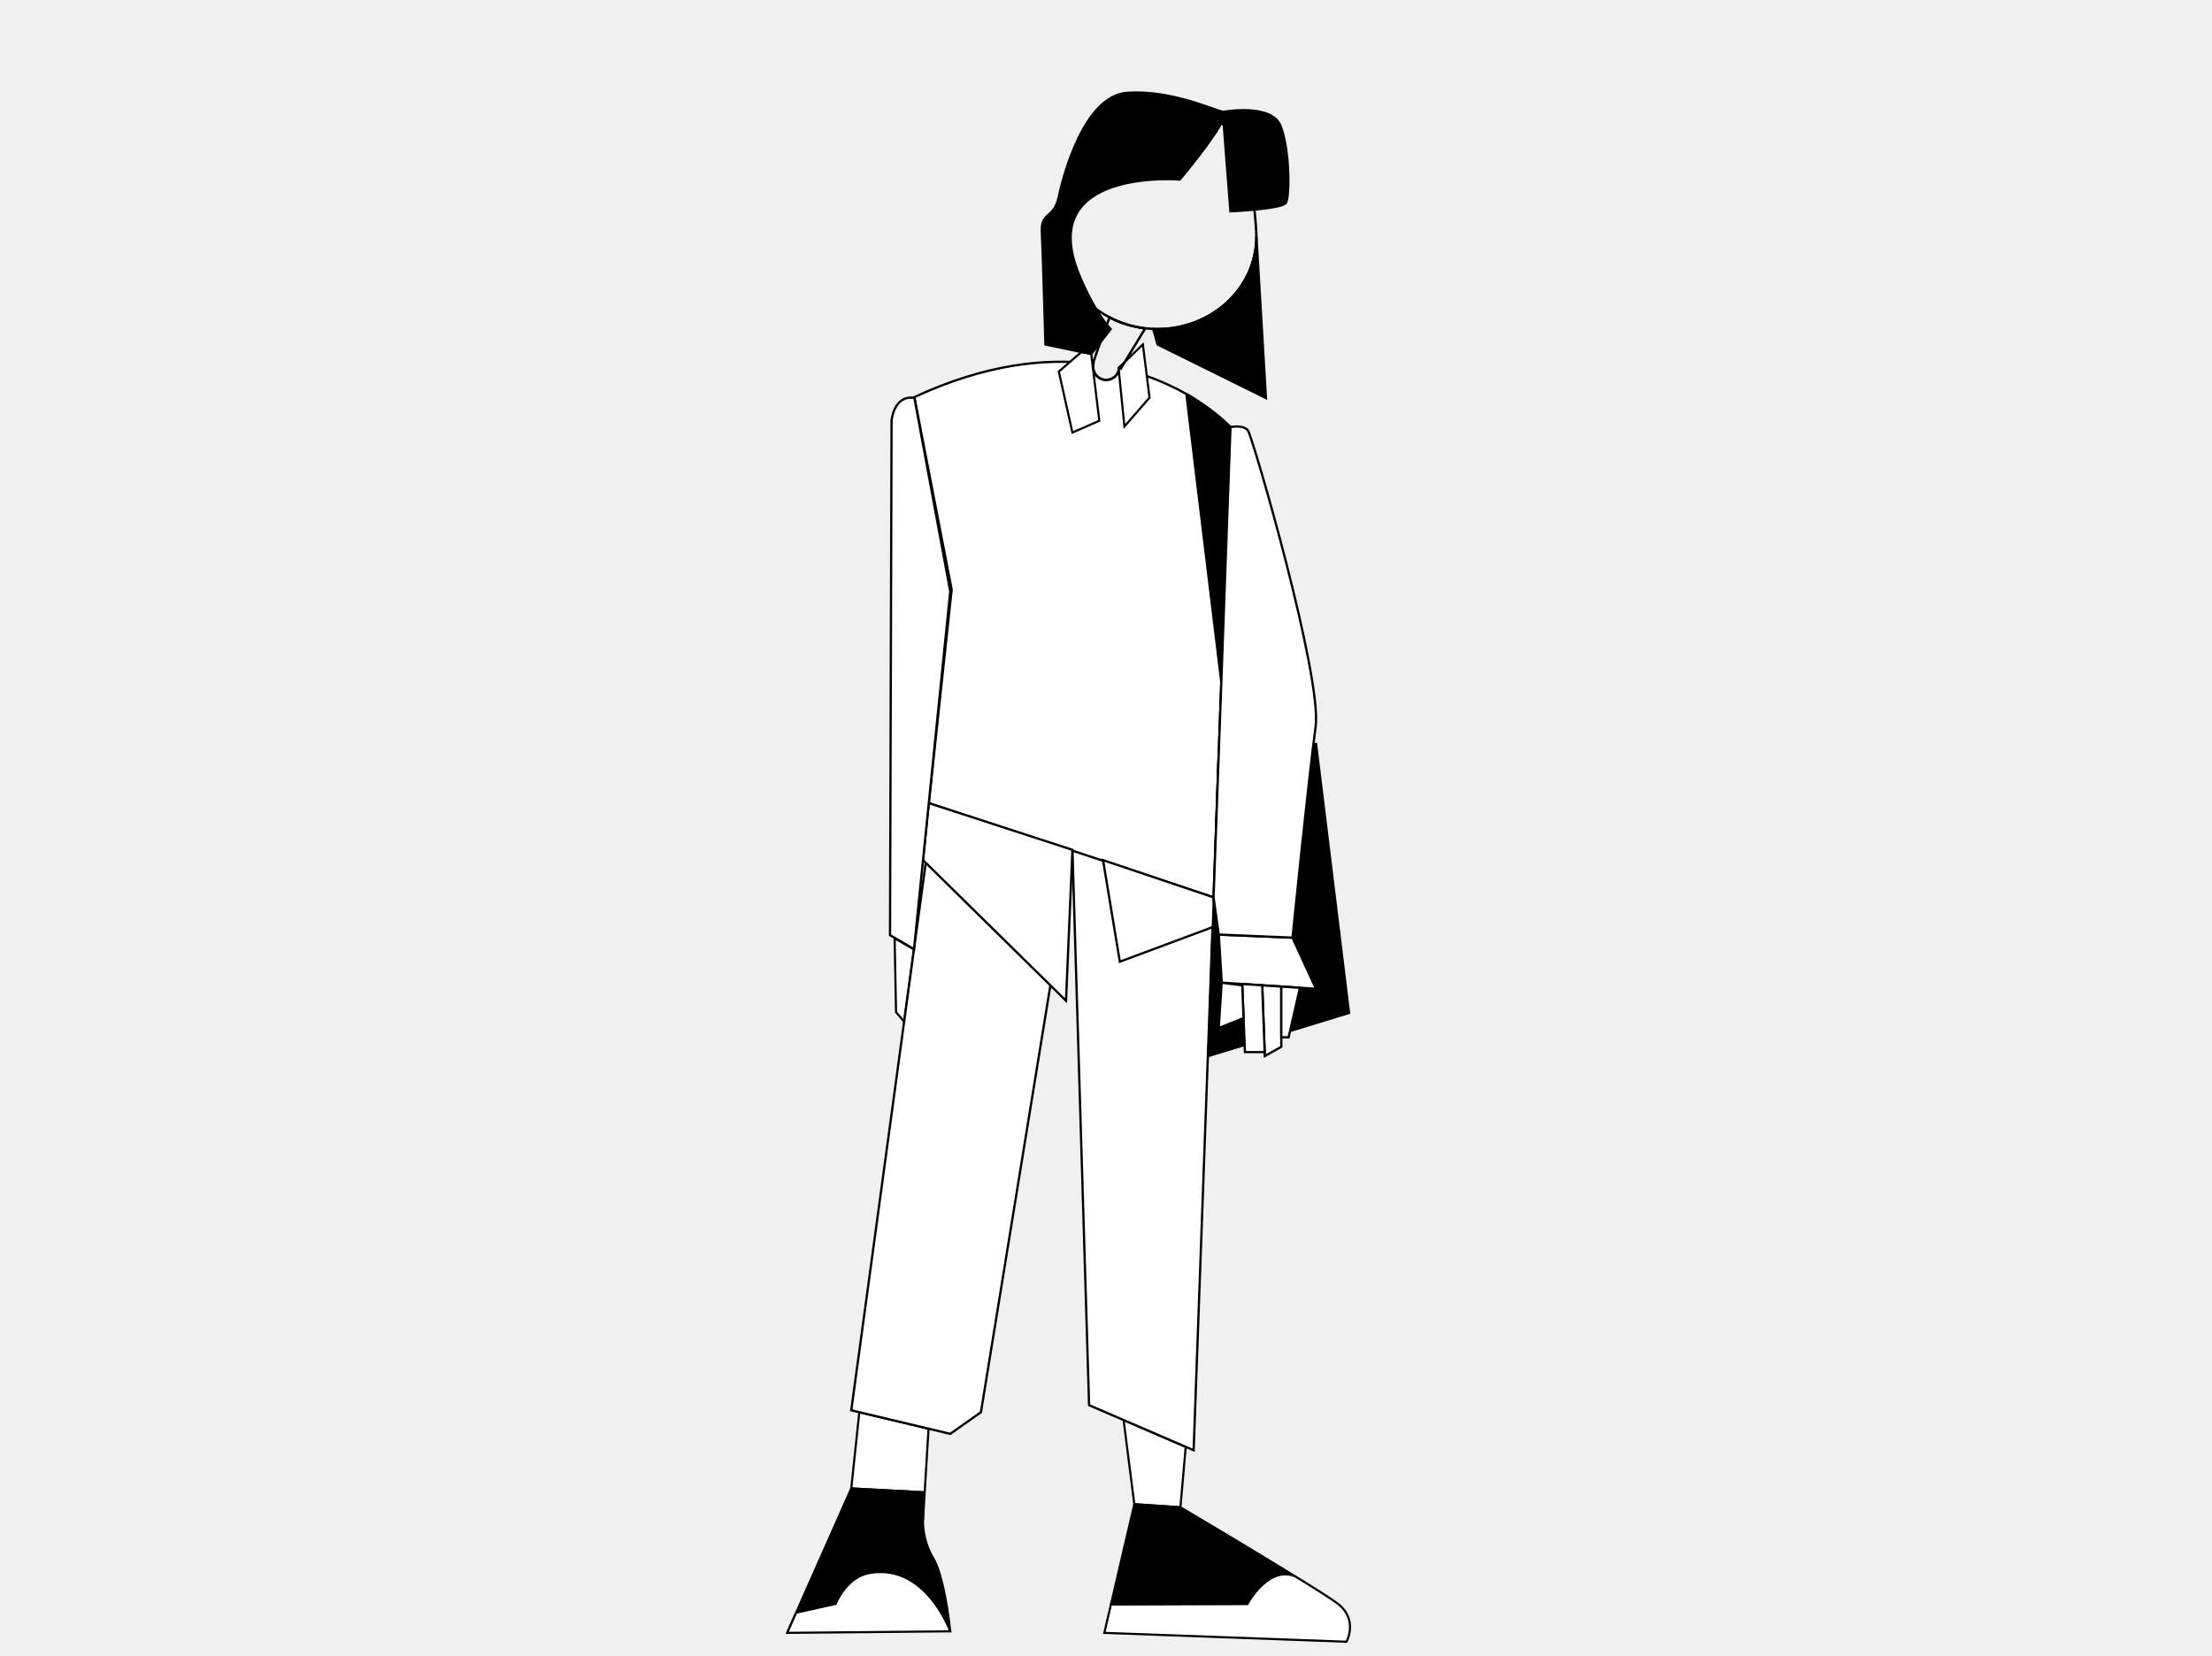
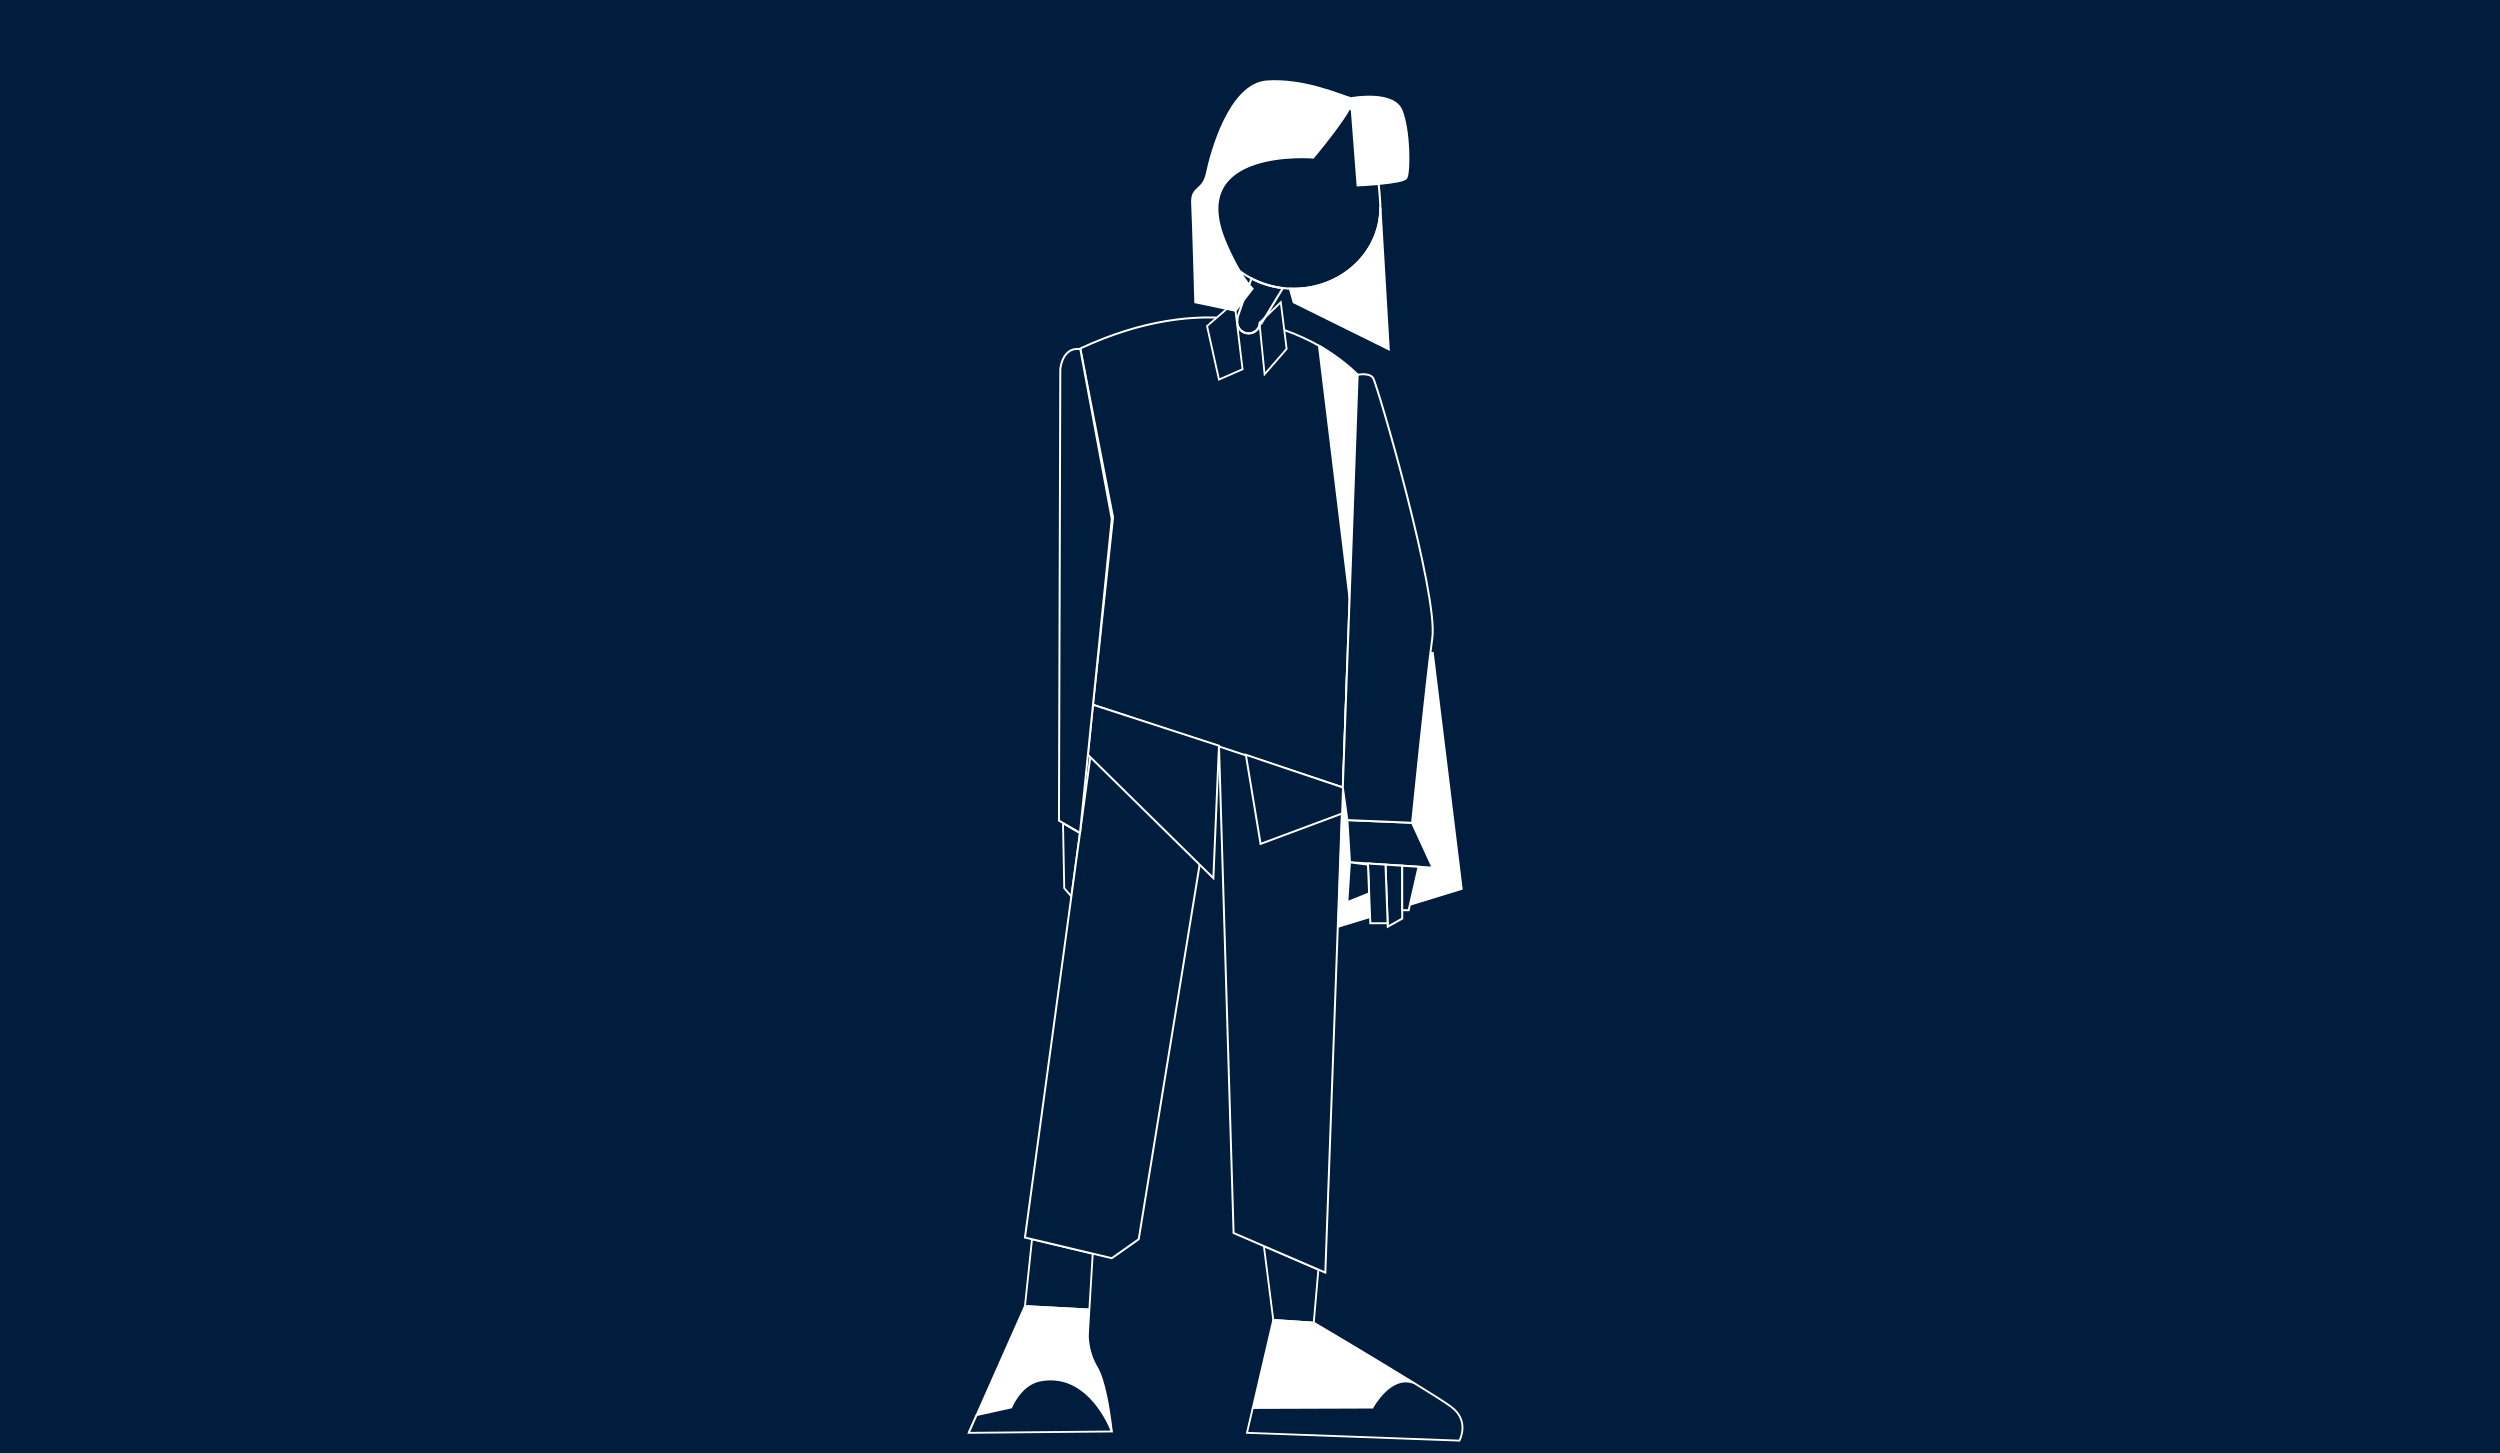
- <svg xmlns="http://www.w3.org/2000/svg" width="621px" height="465px" viewBox="0 0 621 465" version="1.1">
-   <g id="Artboard" stroke="none" stroke-width="1" fill="none" fill-rule="evenodd">
-     <g id="g_03" transform="translate(149, -74)">
-       <rect id="Rectangle" x="0" y="0" width="322" height="640" />
-       <g id="Group" transform="translate(72, 100)" stroke="#000000">
-         <g transform="translate(0, 199.5204)" id="Path">
-           <polygon stroke-width="0.596" fill="#FFFFFF" points="39.675 175.653 38.129 201.269 38.129 193.501 17.986 192.422 20.246 171.028" />
-           <polygon stroke-width="0.596" fill="#FFFFFF" points="94.445 173.228 97.448 196.858 110.398 197.721 111.879 180.75" />
-           <path d="M90.882,225.037 L97.448,196.858 L110.398,197.721 C110.398,197.721 129.353,208.919 142.606,217.11 C135.013,213.981 129.175,224.907 129.175,224.907 L90.882,225.037 Z" stroke-width="0.596" fill="#000000" />
-           <path d="M90.882,225.037 L129.175,224.907 C129.175,224.907 135.013,213.981 142.606,217.11 C148.125,220.489 152.654,223.362 154.428,224.692 C160.471,229.223 157.018,235.48 157.018,235.48 L89.03,232.985 L90.882,225.037 Z" stroke-width="0.596" fill="#FFFFFF" />
-           <path d="M17.986,192.422 L38.129,193.501 L38.129,201.269 C38.129,201.269 37.771,206.663 41.008,212.057 C43.437,216.104 44.902,225.611 45.484,230.111 L45.773,232.554 C45.773,232.554 38.85,213.209 22.887,216.229 C16.501,217.438 13.598,224.86 13.598,224.86 L2.513,227.32 L0,232.985 L17.986,192.422 Z" stroke-width="0.596" fill="#000000" />
-           <path d="M0,232.985 L2.513,227.32 L13.598,224.86 C13.598,224.86 16.501,217.438 22.887,216.229 C36.854,213.584 43.901,228.066 45.445,231.73 L45.773,232.554 L0,232.985 Z" stroke-width="0.596" fill="#FFFFFF" />
-           <polygon stroke-width="0.635" fill="#FFFFFF" points="84.751 169.051 114.104 181.708 119.699 26.463 80.074 13.11" />
-           <g transform="translate(30.16103, 37.93506)" fill="#FFFFFF" stroke-width="0.596">
-             <polygon points="5.424 3.149 0 0 0.396 20.764 2.668 23.414" />
-           </g>
-           <polygon stroke-width="0.635" fill="#FFFFFF" points="41.173 5.68434189e-14 80.074 13.11 54.39 171.028 45.773 177.103 17.986 170.488" />
-         </g>
-         <g transform="translate(28.86629, 75.57974)" id="Path">
-           <path d="M64.908,1.941 C84.961,6.625 95.581,18.359 95.581,18.359 L90.833,150.404 L10.885,123.941 L17.306,63.956 L6.835,9.924 C26.743,0.686 43.555,-1.088 57.004,0.536 L57.028,1.235 L57.004,1.418 L57.049,1.873 L57.052,1.894 C57.269,3.705 58.818,5.104 60.691,5.104 C62.597,5.104 64.167,3.656 64.34,1.799 L64.79,1.914 L64.908,1.941 Z" stroke-width="0.635" fill="#FFFFFF" />
-           <polygon stroke-width="0.635" fill="#FFFFFF" points="59.805 139.948 64.518 168.467 91.445 158.425 90.833 150.404" />
-           <polygon stroke-width="0.635" fill="#FFFFFF" points="51.208 137.05 49.409 179.428 9.263 139.948 10.885 123.941" />
-           <g transform="translate(0, 10.07204)" fill="#FFFFFF" stroke-width="0.635">
-             <path d="M6.835,0.064 L16.907,54.424 L6.733,154.849 L0,150.941 L0.432,6.525 C0.432,6.525 0.967,-0.753 6.835,0.064 Z" />
-           </g>
-           <polygon stroke-width="0.635" fill="#000000" points="119.609 107.334 128.863 182.851 89.389 194.955 92.279 110.188" />
-           <path d="M83.196,9.064 L93.007,89.945 L95.581,18.359 C95.581,18.359 86.588,10.682 83.196,9.064 Z" stroke-width="0.635" fill="#000000" />
-           <g transform="translate(90.83292, 18.1825)" fill="#FFFFFF">
-             <polygon stroke-width="0.672" points="22.166 143.524 28.776 157.908 2.274 156.182 1.446 142.661" />
-             <polygon stroke-width="0.635" points="19.015 157.272 19.015 174.183 14.388 176.772 13.658 156.923" />
-             <polygon stroke-width="0.635" points="8.036 156.557 8.806 175.672 14.348 175.672 13.658 156.923" />
-             <polygon stroke-width="0.635" points="2.274 156.182 1.446 168.919 8.421 166.115 8.051 156.923" />
-             <polygon stroke-width="0.635" points="24.252 157.613 21.065 171.508 19.015 171.508 19.015 157.272" />
-             <path d="M4.748,0.176 C4.748,0.176 8.353,-0.605 9.648,1.122 C10.943,2.848 30.584,70.381 28.641,84.405 C26.699,98.43 22.166,143.524 22.166,143.524 L1.446,142.661 L0,132.222 L4.748,0.176 Z" stroke-width="0.635" />
-           </g>
-         </g>
-         <g transform="translate(71.4878, 0)">
-           <polygon id="Path" stroke-width="0.596" fill="#FFFFFF" points="4.764 78.342 13.541 70.719 16.131 92.151 8.586 95.459" />
-           <polygon id="Path" stroke-width="0.596" fill="#FFFFFF" points="28.362 70.719 30.232 85.652 23.182 93.762 21.538 77.322" />
-           <path d="M14.382,76.116 L14.382,76.112 C14.935,73.998 17.555,66.96 19.014,63.114 C21.887,64.629 25.082,65.668 28.479,66.125 L28.902,66.403 L22.171,77.486 L22.169,77.493 L21.719,77.379 C21.546,79.236 19.976,80.684 18.07,80.684 C16.189,80.684 14.635,79.274 14.428,77.452 L14.406,76.815 L14.496,76.128 L14.382,76.116 Z" id="Path" stroke-width="0.672" />
-           <path d="M62.895,85.75 L32.499,70.719 L31.277,66.374 L32.499,66.403 C47.806,66.403 60.233,54.802 60.233,40.512 L62.895,85.75 Z M50.952,7.304 C49.075,12.099 38.722,24.402 38.722,24.402 C38.722,24.402 -2.035,20.99 10.448,51.156 C15.057,62.296 19.297,66.403 19.297,66.403 L13.867,73.413 L1.023,70.719 C1.023,70.719 0.304,44.684 0.016,39.074 C-0.272,33.464 3.469,35.478 4.764,29.293 C6.059,23.108 11.959,0.956 23.901,0.093 C35.844,-0.77 47.643,4.625 50.809,5.452 L50.848,5.445 C51.646,5.301 64.487,3.1 66.996,9.371 C69.586,15.844 69.586,29.221 68.507,30.947 C67.428,32.673 52.96,33.32 52.96,33.32 L50.952,7.304 Z M60.092,40.595 C60.052,40.622 60.005,40.654 59.95,40.692 C59.98,40.671 60.008,40.652 60.033,40.635 L60.065,40.614 C60.074,40.608 60.083,40.601 60.092,40.595 Z M60.18,40.538 L60.141,40.563 L60.208,40.522 L60.18,40.538 Z" id="Shape" stroke-width="0.672" fill="#000000" />
-           <path d="M28.399,66.115 C25.033,65.65 21.863,64.619 19.014,63.114 L18.964,63.088 C10.488,58.67 4.764,50.211 4.764,40.512 C4.764,26.222 25.825,4.955 41.132,4.955 C55.96,4.955 59.452,25.508 60.197,39.181 L60.233,40.512 L60.197,41.844 C59.452,55.517 47.327,66.403 32.499,66.403 L31.277,66.374 L31.104,66.367 L28.479,66.125 L28.399,66.115 Z" id="Path" stroke-width="0.672" fill-opacity="0" fill="#000000" />
-         </g>
-       </g>
-     </g>
+ <svg xmlns="http://www.w3.org/2000/svg" width="800" height="465" viewBox="0 0 800 465" fill="none">
+   <g clip-path="url(#clip0_631_1288)">
+     <rect width="800" height="465" fill="#001D3D" />
+     <path fill-rule="evenodd" clip-rule="evenodd" d="M349.675 401.174L348.129 426.789V419.022L327.986 417.943L330.246 396.548L349.675 401.174Z" fill="#001D3D" stroke="white" stroke-width="0.596" />
+     <path fill-rule="evenodd" clip-rule="evenodd" d="M404.445 398.749L407.448 422.379L420.398 423.242L421.879 406.27L404.445 398.749Z" fill="#001D3D" stroke="white" stroke-width="0.596" />
+     <path fill-rule="evenodd" clip-rule="evenodd" d="M400.882 450.557L407.447 422.379L420.398 423.242C420.398 423.242 439.353 434.44 452.606 442.63C445.013 439.502 439.175 450.428 439.175 450.428L400.882 450.557Z" fill="white" stroke="white" stroke-width="0.596" />
+     <path fill-rule="evenodd" clip-rule="evenodd" d="M400.882 450.557L439.175 450.428C439.175 450.428 445.013 439.502 452.606 442.63C458.125 446.009 462.653 448.883 464.428 450.212C470.471 454.743 467.018 461 467.018 461L399.03 458.506L400.882 450.557Z" fill="#001D3D" stroke="white" stroke-width="0.596" />
+     <path fill-rule="evenodd" clip-rule="evenodd" d="M327.986 417.943L348.129 419.022V426.789C348.129 426.789 347.771 432.183 351.008 437.577C353.437 441.625 354.902 451.131 355.484 455.632L355.773 458.074C355.773 458.074 348.85 438.729 332.887 441.75C326.501 442.958 323.598 450.38 323.598 450.38L312.513 452.84L310 458.506L327.986 417.943Z" fill="white" stroke="white" stroke-width="0.596" />
+     <path fill-rule="evenodd" clip-rule="evenodd" d="M310 458.506L312.513 452.84L323.598 450.38C323.598 450.38 326.501 442.958 332.887 441.75C346.854 439.105 353.901 453.587 355.445 457.25L355.773 458.074L310 458.506Z" fill="#001D3D" stroke="white" stroke-width="0.596" />
+     <path fill-rule="evenodd" clip-rule="evenodd" d="M394.75 394.572L424.104 407.228L429.699 251.984L390.074 238.63L394.75 394.572Z" fill="#001D3D" stroke="white" stroke-width="0.635" />
+     <path fill-rule="evenodd" clip-rule="evenodd" d="M345.585 266.604L340.161 263.456L340.557 284.22L342.829 286.869L345.585 266.604Z" fill="#001D3D" stroke="white" stroke-width="0.596" />
+     <path fill-rule="evenodd" clip-rule="evenodd" d="M351.173 225.521L390.074 238.63L364.39 396.548L355.773 402.624L327.986 396.009L351.173 225.521Z" fill="#001D3D" stroke="white" stroke-width="0.635" />
+     <path fill-rule="evenodd" clip-rule="evenodd" d="M403.774 103.521C423.827 108.204 434.447 119.938 434.447 119.938L429.699 251.984L349.751 225.521L356.172 165.536L345.701 111.503C365.609 102.266 382.421 100.492 395.87 102.116L395.894 102.815L395.87 102.998L395.916 103.453L395.918 103.474C396.135 105.285 397.684 106.684 399.557 106.684C401.463 106.684 403.033 105.236 403.206 103.379L403.657 103.494L403.774 103.521Z" fill="#001D3D" stroke="white" stroke-width="0.635" />
+     <path fill-rule="evenodd" clip-rule="evenodd" d="M398.671 241.527L403.384 270.047L430.312 260.005L429.699 251.984L398.671 241.527Z" fill="#001D3D" stroke="white" stroke-width="0.635" />
+     <path fill-rule="evenodd" clip-rule="evenodd" d="M390.074 238.63L388.276 281.008L348.129 241.527L349.751 225.521L390.074 238.63Z" fill="#001D3D" stroke="white" stroke-width="0.635" />
+     <path fill-rule="evenodd" clip-rule="evenodd" d="M345.701 111.716L355.773 166.075L345.599 266.501L338.866 262.593L339.298 118.176C339.298 118.176 339.834 110.899 345.701 111.716Z" fill="#001D3D" stroke="white" stroke-width="0.635" />
+     <path fill-rule="evenodd" clip-rule="evenodd" d="M458.475 208.914L467.729 284.431L428.255 296.535L431.145 211.768L458.475 208.914Z" fill="white" stroke="white" stroke-width="0.635" />
+     <path fill-rule="evenodd" clip-rule="evenodd" d="M422.062 110.644L431.873 191.524L434.447 119.939C434.447 119.939 425.455 112.262 422.062 110.644Z" fill="white" stroke="white" stroke-width="0.635" />
+     <path fill-rule="evenodd" clip-rule="evenodd" d="M451.865 263.286L458.475 277.67L431.973 275.944L431.145 262.423L451.865 263.286Z" fill="#001D3D" stroke="white" stroke-width="0.672" />
+     <path fill-rule="evenodd" clip-rule="evenodd" d="M448.714 277.034V293.946L444.087 296.535L443.357 276.686L448.714 277.034Z" fill="#001D3D" stroke="white" stroke-width="0.635" />
+     <path fill-rule="evenodd" clip-rule="evenodd" d="M437.735 276.319L438.505 295.434H444.047L443.357 276.686L437.735 276.319Z" fill="#001D3D" stroke="white" stroke-width="0.635" />
+     <path fill-rule="evenodd" clip-rule="evenodd" d="M431.973 275.944L431.145 288.681L438.12 285.877L437.75 276.686L431.973 275.944Z" fill="#001D3D" stroke="white" stroke-width="0.635" />
+     <path fill-rule="evenodd" clip-rule="evenodd" d="M453.951 277.376L450.765 291.27H448.714V277.034L453.951 277.376Z" fill="#001D3D" stroke="white" stroke-width="0.635" />
+     <path fill-rule="evenodd" clip-rule="evenodd" d="M434.448 119.939C434.448 119.939 438.052 119.158 439.347 120.884C440.642 122.61 460.283 190.143 458.34 204.168C456.398 218.192 451.865 263.286 451.865 263.286L431.145 262.423L429.699 251.984L434.448 119.939Z" fill="#001D3D" stroke="white" stroke-width="0.635" />
+     <path fill-rule="evenodd" clip-rule="evenodd" d="M386.252 104.342L395.029 96.719L397.619 118.151L390.074 121.459L386.252 104.342Z" fill="#001D3D" stroke="white" stroke-width="0.596" />
+     <path fill-rule="evenodd" clip-rule="evenodd" d="M409.85 96.719L411.72 111.652L404.67 119.762L403.026 103.322L409.85 96.719Z" fill="#001D3D" stroke="white" stroke-width="0.596" />
+     <path fill-rule="evenodd" clip-rule="evenodd" d="M395.87 102.116V102.112C396.423 99.998 399.043 92.96 400.502 89.114C403.374 90.629 406.57 91.668 409.966 92.125L410.389 92.403L403.659 103.486L403.657 103.493L403.206 103.379C403.033 105.235 401.463 106.684 399.558 106.684C397.677 106.684 396.123 105.274 395.916 103.452L395.894 102.815L395.984 102.128L395.87 102.116Z" stroke="white" stroke-width="0.672" />
+     <path fill-rule="evenodd" clip-rule="evenodd" d="M444.383 111.75L413.987 96.719L412.764 92.374L413.987 92.403C429.294 92.403 441.721 80.802 441.721 66.512L444.383 111.75ZM432.439 33.304C430.563 38.099 420.21 50.402 420.21 50.402C420.21 50.402 379.453 46.99 391.936 77.156C396.545 88.296 400.785 92.403 400.785 92.403L395.354 99.413L382.511 96.719C382.511 96.719 381.791 70.684 381.504 65.074C381.216 59.464 384.957 61.478 386.252 55.292C387.547 49.108 393.446 26.956 405.389 26.093C417.332 25.23 429.131 30.625 432.297 31.452L432.335 31.445C433.134 31.301 445.975 29.1 448.484 35.371C451.074 41.844 451.074 55.221 449.995 56.947C448.916 58.673 434.448 59.32 434.448 59.32L432.439 33.304ZM441.58 66.595C441.54 66.622 441.493 66.654 441.438 66.692C441.468 66.671 441.495 66.652 441.52 66.635L441.552 66.614C441.561 66.608 441.57 66.601 441.58 66.595ZM441.668 66.538L441.629 66.563L441.696 66.522L441.668 66.538Z" fill="white" stroke="white" stroke-width="0.672" />
+     <path fill-rule="evenodd" clip-rule="evenodd" d="M409.887 92.115C406.52 91.65 403.351 90.619 400.502 89.114L400.452 89.088C391.976 84.67 386.252 76.21 386.252 66.512C386.252 52.222 407.313 30.955 422.62 30.955C437.448 30.955 440.94 51.508 441.685 65.181L441.721 66.512L441.685 67.844C440.94 81.517 428.815 92.403 413.987 92.403L412.765 92.374L412.592 92.367L409.966 92.125L409.887 92.115Z" stroke="white" stroke-width="0.672" />
  </g>
+   <defs>
+     <clipPath id="clip0_631_1288">
+       <rect width="800" height="465" fill="white" />
+     </clipPath>
+   </defs>
</svg>
